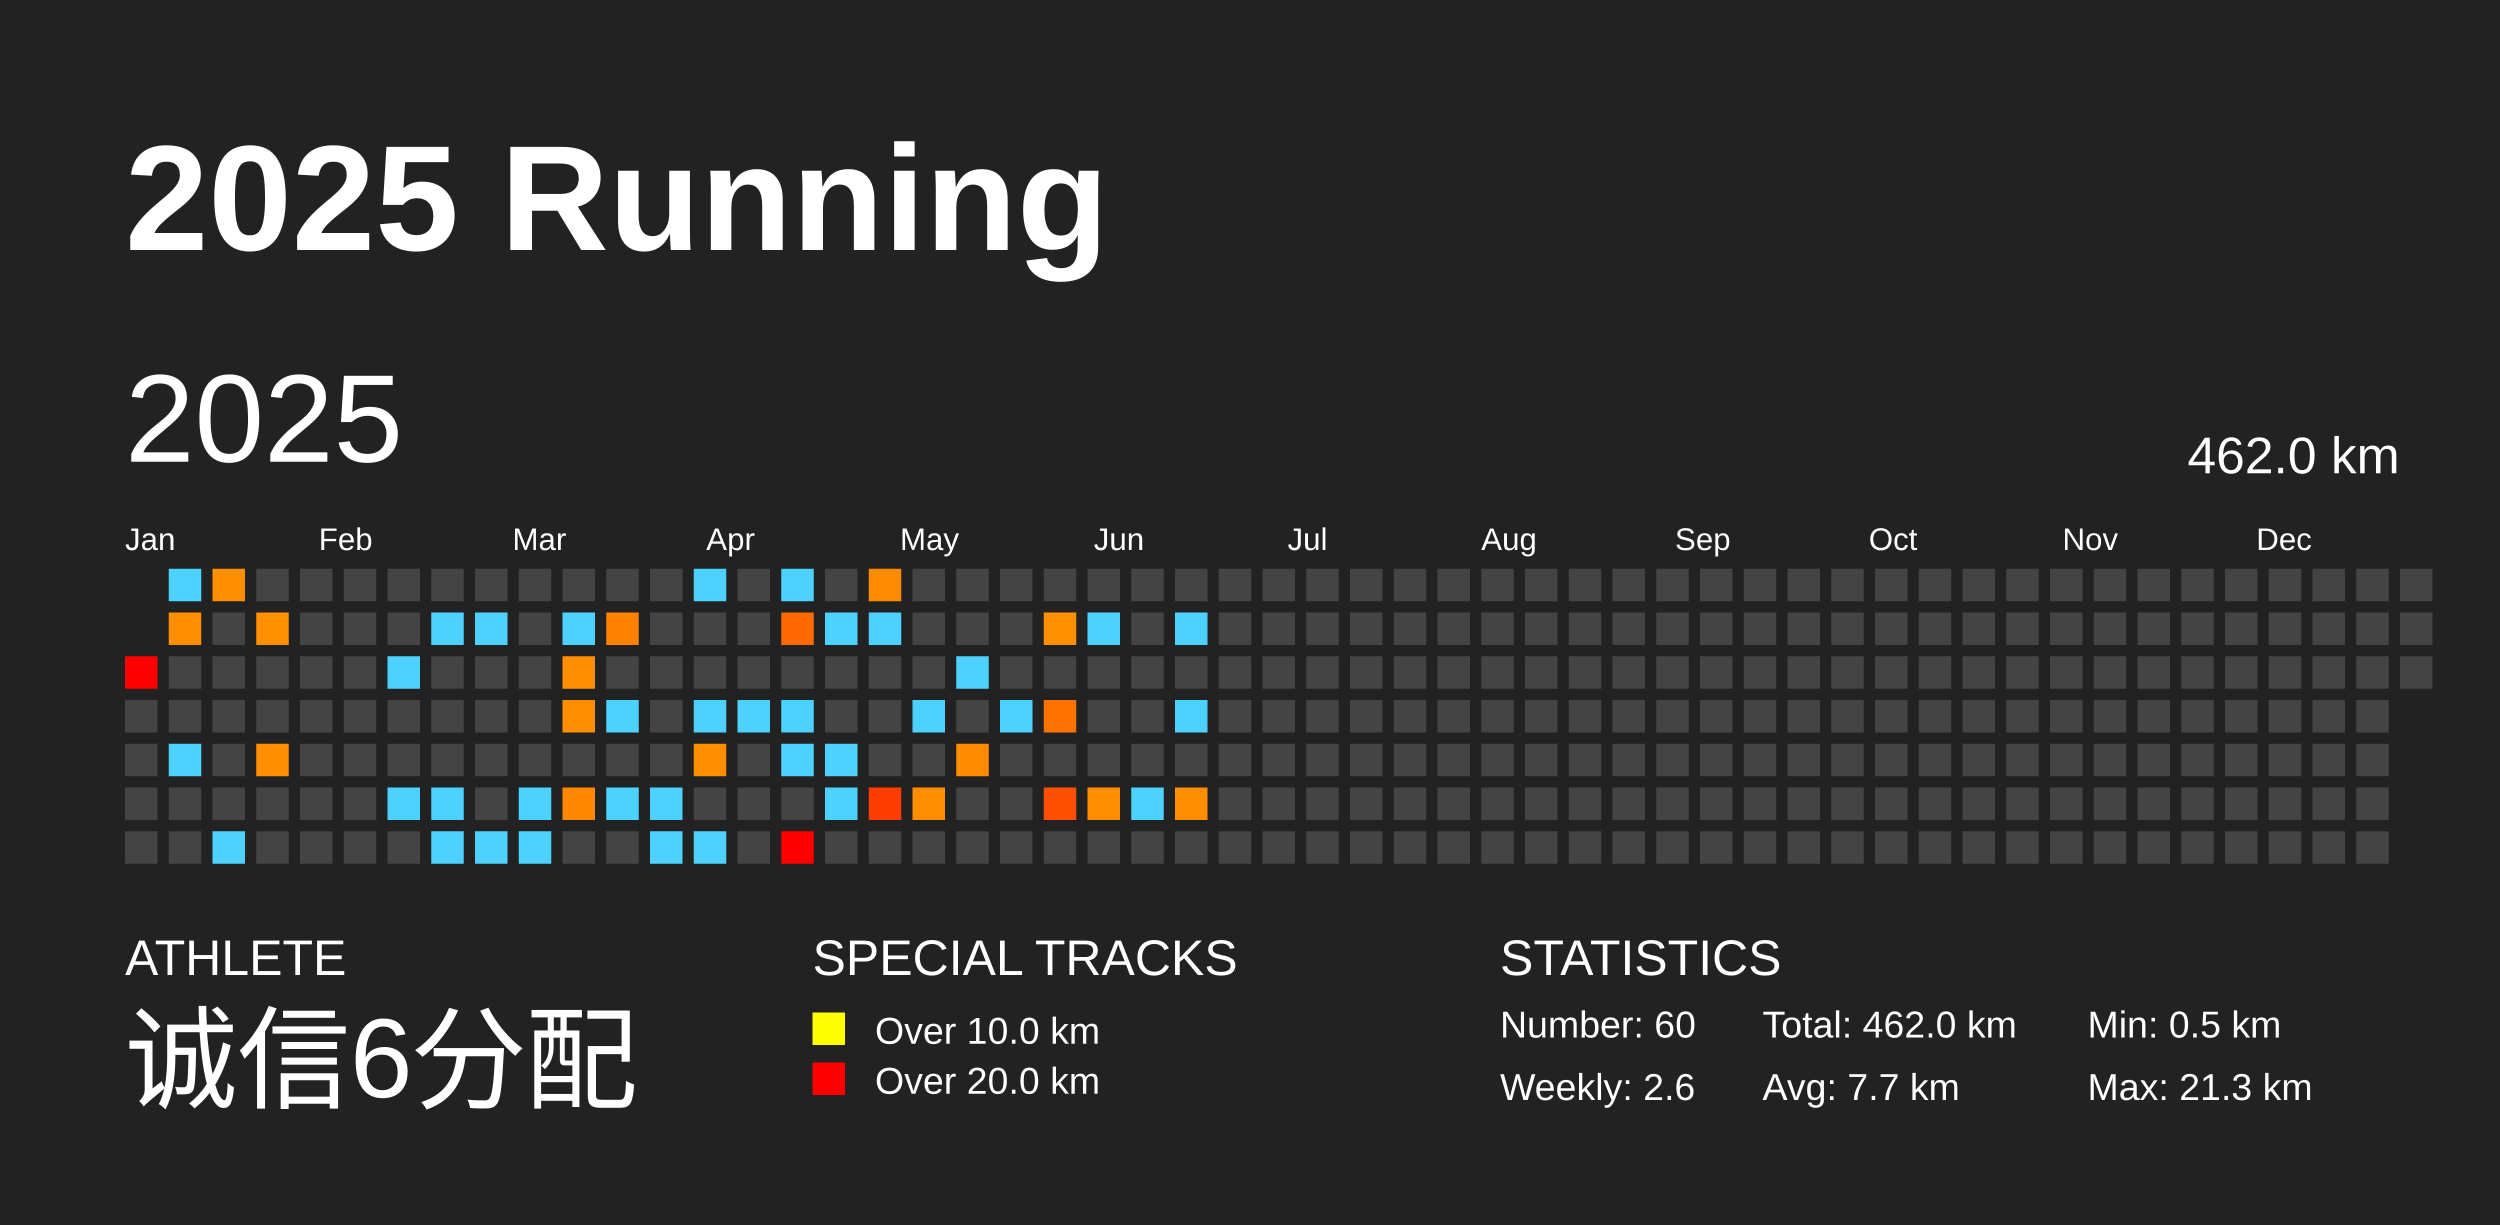
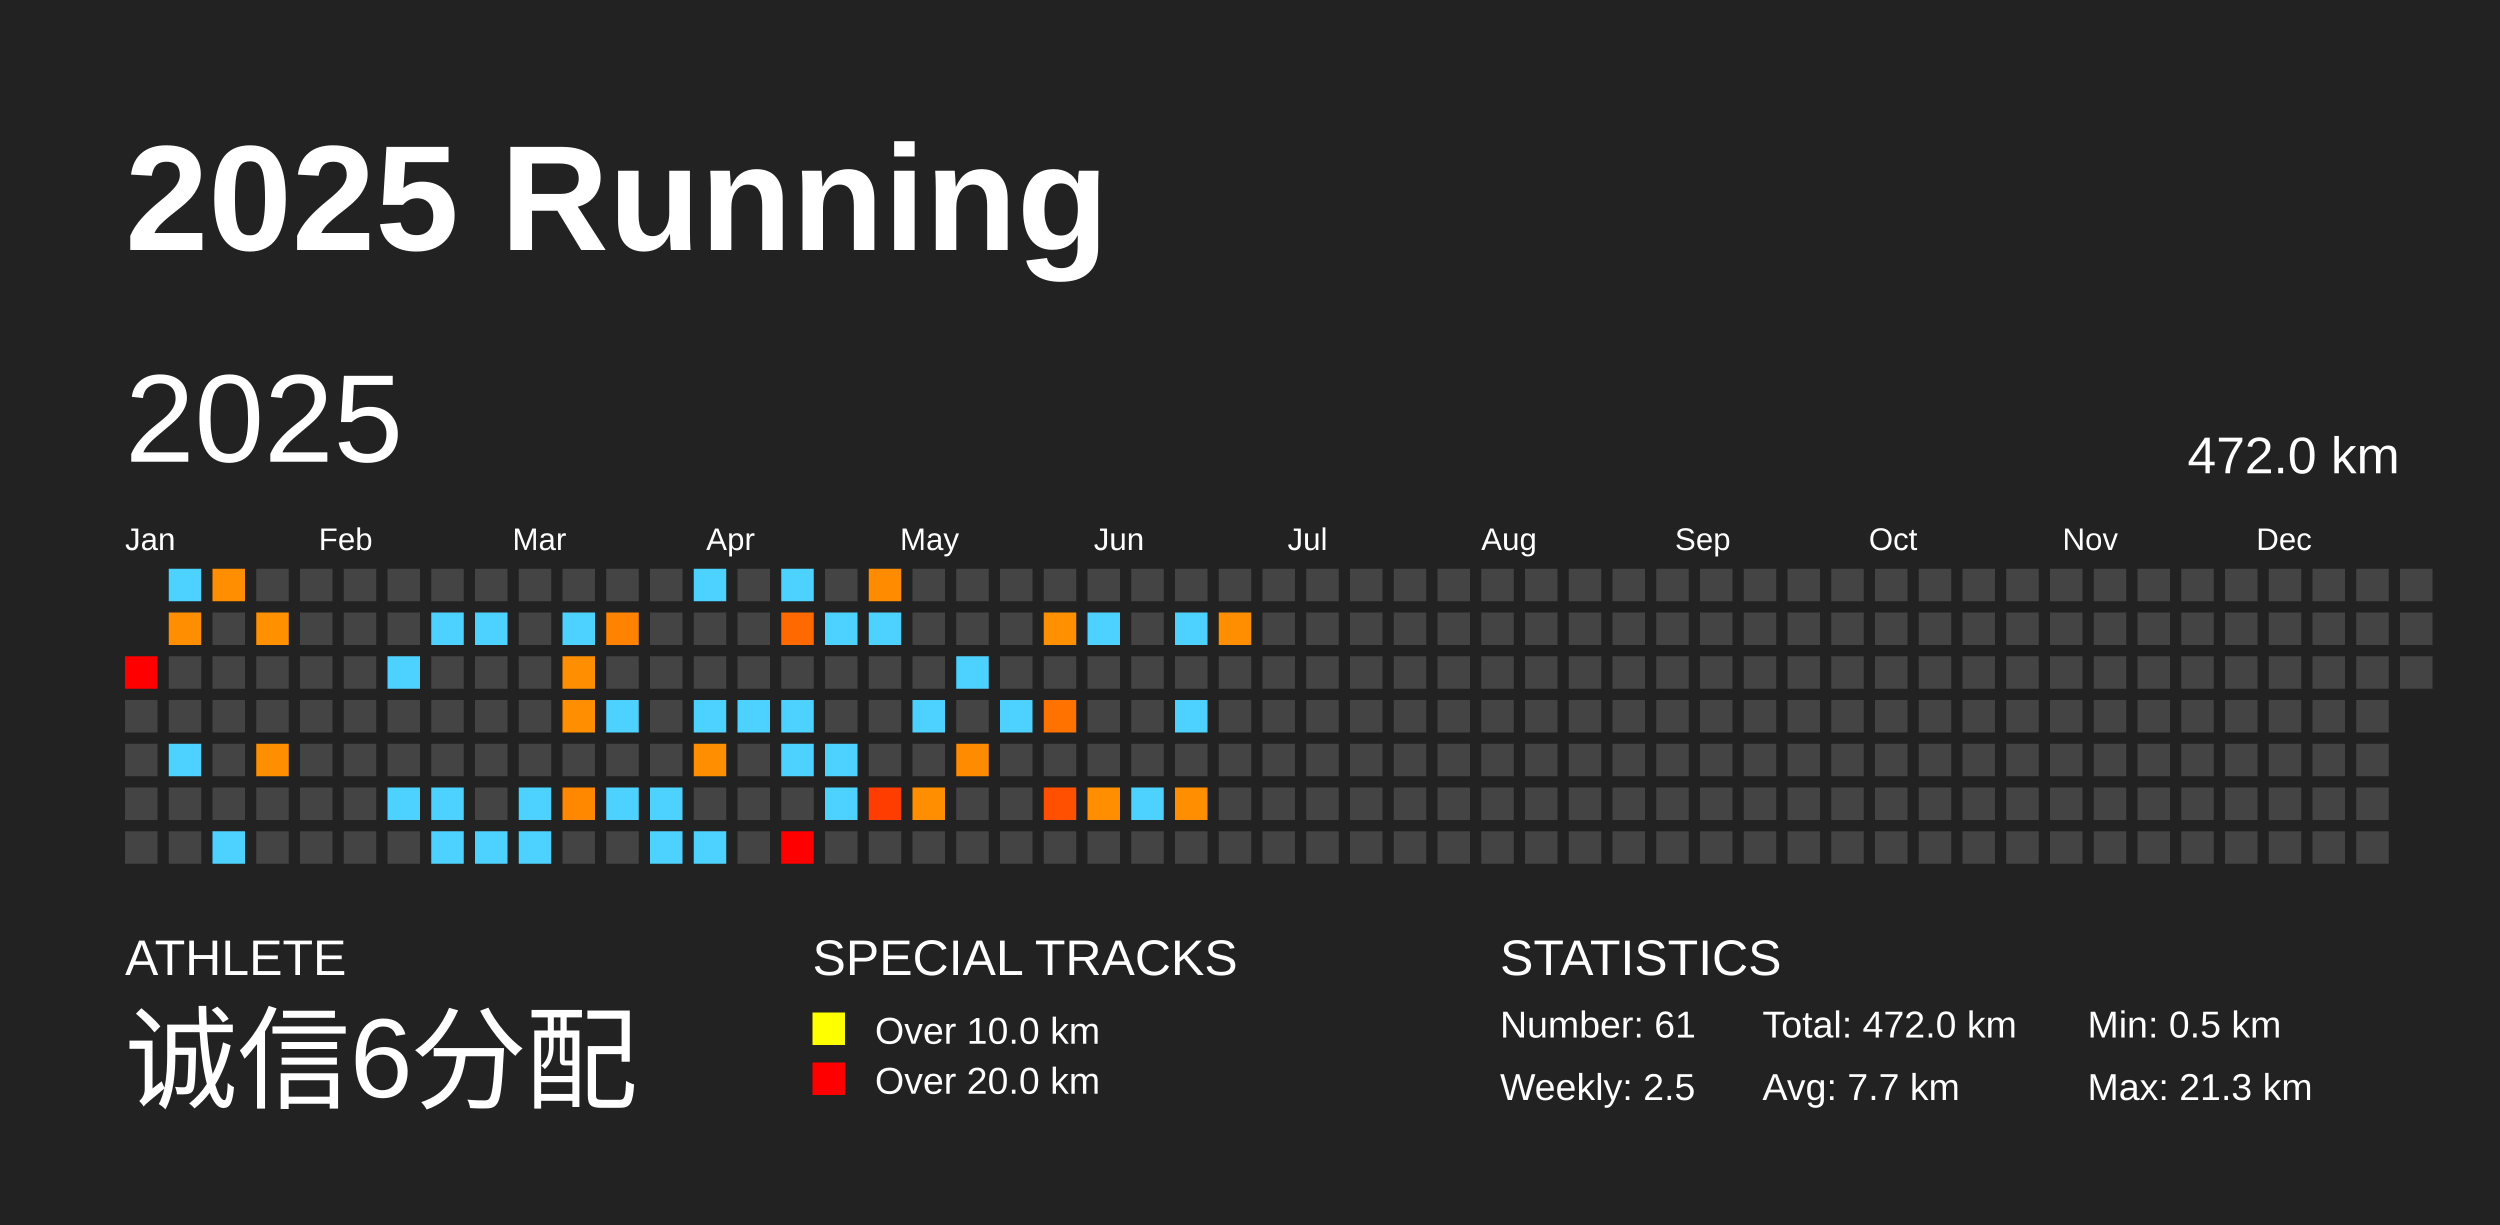
<svg xmlns="http://www.w3.org/2000/svg" baseProfile="full" height="98mm" version="1.1" viewBox="0,0,200,98" width="200mm">
  <defs />
  <rect fill="#222222" height="98" width="200" x="0" y="0" />
  <text fill="#FFFFFF" style="font-size:12px; font-family:Arial; font-weight:bold;" x="10" y="20">2025 Running</text>
  <text fill="#FFFFFF" style="font-size:4px; font-family:Arial" x="10" y="78">ATHLETE</text>
  <text fill="#FFFFFF" style="font-size:9px; font-family:Arial" x="10" y="88">诚信6分配</text>
  <text fill="#FFFFFF" style="font-size:4px; font-family:Arial" x="65" y="78">SPECIAL TRACKS</text>
  <rect fill="yellow" height="2.6" width="2.6" x="65" y="81" />
  <text fill="#FFFFFF" style="font-size:3px; font-family:Arial" x="70" y="83.5">Over 10.0 km</text>
  <rect fill="red" height="2.6" width="2.6" x="65" y="85" />
  <text fill="#FFFFFF" style="font-size:3px; font-family:Arial" x="70" y="87.5">Over 20.0 km</text>
  <text fill="#FFFFFF" style="font-size:4px; font-family:Arial" x="120" y="78">STATISTICS</text>
-   <text fill="#FFFFFF" style="font-size:3px; font-family:Arial" x="120" y="83">Number: 60</text>
-   <text fill="#FFFFFF" style="font-size:3px; font-family:Arial" x="120" y="88">Weekly: 2.6</text>
-   <text fill="#FFFFFF" style="font-size:3px; font-family:Arial" x="141" y="83">Total: 462.0 km</text>
+   <text fill="#FFFFFF" style="font-size:3px; font-family:Arial" x="120" y="83">Number: 61</text>
+   <text fill="#FFFFFF" style="font-size:3px; font-family:Arial" x="120" y="88">Weekly: 2.5</text>
+   <text fill="#FFFFFF" style="font-size:3px; font-family:Arial" x="141" y="83">Total: 472.0 km</text>
  <text fill="#FFFFFF" style="font-size:3px; font-family:Arial" x="141" y="88">Avg: 7.7 km</text>
  <text fill="#FFFFFF" style="font-size:3px; font-family:Arial" x="167" y="83">Min: 0.5 km</text>
  <text fill="#FFFFFF" style="font-size:3px; font-family:Arial" x="167" y="88">Max: 21.3 km</text>
  <text dominant-baseline="hanging" fill="#FFFFFF" style="font-size:10.0px; font-family:Arial;" x="10" y="30">2025</text>
-   <text dominant-baseline="hanging" fill="#FFFFFF" style="font-size:4.125px; font-family:Arial;" x="175" y="35">462.0 km</text>
+   <text dominant-baseline="hanging" fill="#FFFFFF" style="font-size:4.125px; font-family:Arial;" x="175" y="35">472.0 km</text>
  <text fill="#FFFFFF" style="font-size:2.5px; font-family:Arial" x="10.0" y="44">Jan</text>
  <text fill="#FFFFFF" style="font-size:2.5px; font-family:Arial" x="25.5" y="44">Feb</text>
  <text fill="#FFFFFF" style="font-size:2.5px; font-family:Arial" x="41.0" y="44">Mar</text>
  <text fill="#FFFFFF" style="font-size:2.5px; font-family:Arial" x="56.5" y="44">Apr</text>
  <text fill="#FFFFFF" style="font-size:2.5px; font-family:Arial" x="72.0" y="44">May</text>
  <text fill="#FFFFFF" style="font-size:2.5px; font-family:Arial" x="87.5" y="44">Jun</text>
  <text fill="#FFFFFF" style="font-size:2.5px; font-family:Arial" x="103.0" y="44">Jul</text>
  <text fill="#FFFFFF" style="font-size:2.5px; font-family:Arial" x="118.5" y="44">Aug</text>
  <text fill="#FFFFFF" style="font-size:2.5px; font-family:Arial" x="134.0" y="44">Sep</text>
  <text fill="#FFFFFF" style="font-size:2.5px; font-family:Arial" x="149.5" y="44">Oct</text>
  <text fill="#FFFFFF" style="font-size:2.5px; font-family:Arial" x="165.0" y="44">Nov</text>
  <text fill="#FFFFFF" style="font-size:2.5px; font-family:Arial" x="180.5" y="44">Dec</text>
  <rect fill="red" height="2.6" width="2.6" x="10.0" y="52.5" />
  <rect fill="#444444" height="2.6" width="2.6" x="10.0" y="56.0" />
  <rect fill="#444444" height="2.6" width="2.6" x="10.0" y="59.5" />
  <rect fill="#444444" height="2.6" width="2.6" x="10.0" y="63.0" />
  <rect fill="#444444" height="2.6" width="2.6" x="10.0" y="66.5" />
  <rect fill="#4dd2ff" height="2.6" width="2.6" x="13.5" y="45.5" />
  <rect fill="#ff8f00" height="2.6" width="2.6" x="13.5" y="49.0" />
  <rect fill="#444444" height="2.6" width="2.6" x="13.5" y="52.5" />
  <rect fill="#444444" height="2.6" width="2.6" x="13.5" y="56.0" />
  <rect fill="#4dd2ff" height="2.6" width="2.6" x="13.5" y="59.5" />
  <rect fill="#444444" height="2.6" width="2.6" x="13.5" y="63.0" />
  <rect fill="#444444" height="2.6" width="2.6" x="13.5" y="66.5" />
  <rect fill="#ff8f00" height="2.6" width="2.6" x="17.0" y="45.5" />
  <rect fill="#444444" height="2.6" width="2.6" x="17.0" y="49.0" />
  <rect fill="#444444" height="2.6" width="2.6" x="17.0" y="52.5" />
  <rect fill="#444444" height="2.6" width="2.6" x="17.0" y="56.0" />
  <rect fill="#444444" height="2.6" width="2.6" x="17.0" y="59.5" />
  <rect fill="#444444" height="2.6" width="2.6" x="17.0" y="63.0" />
  <rect fill="#4dd2ff" height="2.6" width="2.6" x="17.0" y="66.5" />
  <rect fill="#444444" height="2.6" width="2.6" x="20.5" y="45.5" />
  <rect fill="#ff9000" height="2.6" width="2.6" x="20.5" y="49.0" />
  <rect fill="#444444" height="2.6" width="2.6" x="20.5" y="52.5" />
  <rect fill="#444444" height="2.6" width="2.6" x="20.5" y="56.0" />
  <rect fill="#ff8f00" height="2.6" width="2.6" x="20.5" y="59.5" />
  <rect fill="#444444" height="2.6" width="2.6" x="20.5" y="63.0" />
  <rect fill="#444444" height="2.6" width="2.6" x="20.5" y="66.5" />
  <rect fill="#444444" height="2.6" width="2.6" x="24.0" y="45.5" />
  <rect fill="#444444" height="2.6" width="2.6" x="24.0" y="49.0" />
  <rect fill="#444444" height="2.6" width="2.6" x="24.0" y="52.5" />
  <rect fill="#444444" height="2.6" width="2.6" x="24.0" y="56.0" />
  <rect fill="#444444" height="2.6" width="2.6" x="24.0" y="59.5" />
  <rect fill="#444444" height="2.6" width="2.6" x="24.0" y="63.0" />
  <rect fill="#444444" height="2.6" width="2.6" x="24.0" y="66.5" />
  <rect fill="#444444" height="2.6" width="2.6" x="27.5" y="45.5" />
  <rect fill="#444444" height="2.6" width="2.6" x="27.5" y="49.0" />
  <rect fill="#444444" height="2.6" width="2.6" x="27.5" y="52.5" />
  <rect fill="#444444" height="2.6" width="2.6" x="27.5" y="56.0" />
  <rect fill="#444444" height="2.6" width="2.6" x="27.5" y="59.5" />
  <rect fill="#444444" height="2.6" width="2.6" x="27.5" y="63.0" />
  <rect fill="#444444" height="2.6" width="2.6" x="27.5" y="66.5" />
  <rect fill="#444444" height="2.6" width="2.6" x="31.0" y="45.5" />
  <rect fill="#444444" height="2.6" width="2.6" x="31.0" y="49.0" />
  <rect fill="#4dd2ff" height="2.6" width="2.6" x="31.0" y="52.5" />
  <rect fill="#444444" height="2.6" width="2.6" x="31.0" y="56.0" />
  <rect fill="#444444" height="2.6" width="2.6" x="31.0" y="59.5" />
  <rect fill="#4dd2ff" height="2.6" width="2.6" x="31.0" y="63.0" />
  <rect fill="#444444" height="2.6" width="2.6" x="31.0" y="66.5" />
  <rect fill="#444444" height="2.6" width="2.6" x="34.5" y="45.5" />
  <rect fill="#4dd2ff" height="2.6" width="2.6" x="34.5" y="49.0" />
  <rect fill="#444444" height="2.6" width="2.6" x="34.5" y="52.5" />
  <rect fill="#444444" height="2.6" width="2.6" x="34.5" y="56.0" />
  <rect fill="#444444" height="2.6" width="2.6" x="34.5" y="59.5" />
  <rect fill="#4dd2ff" height="2.6" width="2.6" x="34.5" y="63.0" />
  <rect fill="#4dd2ff" height="2.6" width="2.6" x="34.5" y="66.5" />
  <rect fill="#444444" height="2.6" width="2.6" x="38.0" y="45.5" />
  <rect fill="#4dd2ff" height="2.6" width="2.6" x="38.0" y="49.0" />
  <rect fill="#444444" height="2.6" width="2.6" x="38.0" y="52.5" />
  <rect fill="#444444" height="2.6" width="2.6" x="38.0" y="56.0" />
  <rect fill="#444444" height="2.6" width="2.6" x="38.0" y="59.5" />
  <rect fill="#444444" height="2.6" width="2.6" x="38.0" y="63.0" />
  <rect fill="#4dd2ff" height="2.6" width="2.6" x="38.0" y="66.5" />
  <rect fill="#444444" height="2.6" width="2.6" x="41.5" y="45.5" />
  <rect fill="#444444" height="2.6" width="2.6" x="41.5" y="49.0" />
  <rect fill="#444444" height="2.6" width="2.6" x="41.5" y="52.5" />
  <rect fill="#444444" height="2.6" width="2.6" x="41.5" y="56.0" />
  <rect fill="#444444" height="2.6" width="2.6" x="41.5" y="59.5" />
  <rect fill="#4dd2ff" height="2.6" width="2.6" x="41.5" y="63.0" />
  <rect fill="#4dd2ff" height="2.6" width="2.6" x="41.5" y="66.5" />
  <rect fill="#444444" height="2.6" width="2.6" x="45.0" y="45.5" />
  <rect fill="#4dd2ff" height="2.6" width="2.6" x="45.0" y="49.0" />
  <rect fill="#ff8f00" height="2.6" width="2.6" x="45.0" y="52.5" />
  <rect fill="#ff8e00" height="2.6" width="2.6" x="45.0" y="56.0" />
  <rect fill="#444444" height="2.6" width="2.6" x="45.0" y="59.5" />
  <rect fill="#ff8800" height="2.6" width="2.6" x="45.0" y="63.0" />
  <rect fill="#444444" height="2.6" width="2.6" x="45.0" y="66.5" />
  <rect fill="#444444" height="2.6" width="2.6" x="48.5" y="45.5" />
  <rect fill="#ff8300" height="2.6" width="2.6" x="48.5" y="49.0" />
  <rect fill="#444444" height="2.6" width="2.6" x="48.5" y="52.5" />
  <rect fill="#4dd2ff" height="2.6" width="2.6" x="48.5" y="56.0" />
  <rect fill="#444444" height="2.6" width="2.6" x="48.5" y="59.5" />
  <rect fill="#4dd2ff" height="2.6" width="2.6" x="48.5" y="63.0" />
  <rect fill="#444444" height="2.6" width="2.6" x="48.5" y="66.5" />
  <rect fill="#444444" height="2.6" width="2.6" x="52.0" y="45.5" />
  <rect fill="#444444" height="2.6" width="2.6" x="52.0" y="49.0" />
  <rect fill="#444444" height="2.6" width="2.6" x="52.0" y="52.5" />
  <rect fill="#444444" height="2.6" width="2.6" x="52.0" y="56.0" />
  <rect fill="#444444" height="2.6" width="2.6" x="52.0" y="59.5" />
  <rect fill="#4dd2ff" height="2.6" width="2.6" x="52.0" y="63.0" />
  <rect fill="#4dd2ff" height="2.6" width="2.6" x="52.0" y="66.5" />
  <rect fill="#4dd2ff" height="2.6" width="2.6" x="55.5" y="45.5" />
  <rect fill="#444444" height="2.6" width="2.6" x="55.5" y="49.0" />
  <rect fill="#444444" height="2.6" width="2.6" x="55.5" y="52.5" />
  <rect fill="#4dd2ff" height="2.6" width="2.6" x="55.5" y="56.0" />
  <rect fill="#ff8f00" height="2.6" width="2.6" x="55.5" y="59.5" />
  <rect fill="#444444" height="2.6" width="2.6" x="55.5" y="63.0" />
  <rect fill="#4dd2ff" height="2.6" width="2.6" x="55.5" y="66.5" />
  <rect fill="#444444" height="2.6" width="2.6" x="59.0" y="45.5" />
  <rect fill="#444444" height="2.6" width="2.6" x="59.0" y="49.0" />
  <rect fill="#444444" height="2.6" width="2.6" x="59.0" y="52.5" />
  <rect fill="#4dd2ff" height="2.6" width="2.6" x="59.0" y="56.0" />
  <rect fill="#444444" height="2.6" width="2.6" x="59.0" y="59.5" />
  <rect fill="#444444" height="2.6" width="2.6" x="59.0" y="63.0" />
  <rect fill="#444444" height="2.6" width="2.6" x="59.0" y="66.5" />
  <rect fill="#4dd2ff" height="2.6" width="2.6" x="62.5" y="45.5" />
  <rect fill="#ff6900" height="2.6" width="2.6" x="62.5" y="49.0" />
  <rect fill="#444444" height="2.6" width="2.6" x="62.5" y="52.5" />
  <rect fill="#4dd2ff" height="2.6" width="2.6" x="62.5" y="56.0" />
  <rect fill="#4dd2ff" height="2.6" width="2.6" x="62.5" y="59.5" />
  <rect fill="#444444" height="2.6" width="2.6" x="62.5" y="63.0" />
  <rect fill="red" height="2.6" width="2.6" x="62.5" y="66.5" />
  <rect fill="#444444" height="2.6" width="2.6" x="66.0" y="45.5" />
  <rect fill="#4dd2ff" height="2.6" width="2.6" x="66.0" y="49.0" />
  <rect fill="#444444" height="2.6" width="2.6" x="66.0" y="52.5" />
  <rect fill="#444444" height="2.6" width="2.6" x="66.0" y="56.0" />
  <rect fill="#4dd2ff" height="2.6" width="2.6" x="66.0" y="59.5" />
  <rect fill="#4dd2ff" height="2.6" width="2.6" x="66.0" y="63.0" />
  <rect fill="#444444" height="2.6" width="2.6" x="66.0" y="66.5" />
  <rect fill="#ff8c00" height="2.6" width="2.6" x="69.5" y="45.5" />
  <rect fill="#4dd2ff" height="2.6" width="2.6" x="69.5" y="49.0" />
  <rect fill="#444444" height="2.6" width="2.6" x="69.5" y="52.5" />
  <rect fill="#444444" height="2.6" width="2.6" x="69.5" y="56.0" />
  <rect fill="#444444" height="2.6" width="2.6" x="69.5" y="59.5" />
  <rect fill="#ff3d00" height="2.6" width="2.6" x="69.5" y="63.0" />
  <rect fill="#444444" height="2.6" width="2.6" x="69.5" y="66.5" />
  <rect fill="#444444" height="2.6" width="2.6" x="73.0" y="45.5" />
  <rect fill="#444444" height="2.6" width="2.6" x="73.0" y="49.0" />
  <rect fill="#444444" height="2.6" width="2.6" x="73.0" y="52.5" />
  <rect fill="#4dd2ff" height="2.6" width="2.6" x="73.0" y="56.0" />
  <rect fill="#444444" height="2.6" width="2.6" x="73.0" y="59.5" />
  <rect fill="#ff8f00" height="2.6" width="2.6" x="73.0" y="63.0" />
  <rect fill="#444444" height="2.6" width="2.6" x="73.0" y="66.5" />
  <rect fill="#444444" height="2.6" width="2.6" x="76.5" y="45.5" />
  <rect fill="#444444" height="2.6" width="2.6" x="76.5" y="49.0" />
  <rect fill="#4dd2ff" height="2.6" width="2.6" x="76.5" y="52.5" />
  <rect fill="#444444" height="2.6" width="2.6" x="76.5" y="56.0" />
  <rect fill="#ff8c00" height="2.6" width="2.6" x="76.5" y="59.5" />
  <rect fill="#444444" height="2.6" width="2.6" x="76.5" y="63.0" />
  <rect fill="#444444" height="2.6" width="2.6" x="76.5" y="66.5" />
  <rect fill="#444444" height="2.6" width="2.6" x="80.0" y="45.5" />
  <rect fill="#444444" height="2.6" width="2.6" x="80.0" y="49.0" />
  <rect fill="#444444" height="2.6" width="2.6" x="80.0" y="52.5" />
  <rect fill="#4dd2ff" height="2.6" width="2.6" x="80.0" y="56.0" />
  <rect fill="#444444" height="2.6" width="2.6" x="80.0" y="59.5" />
  <rect fill="#444444" height="2.6" width="2.6" x="80.0" y="63.0" />
  <rect fill="#444444" height="2.6" width="2.6" x="80.0" y="66.5" />
  <rect fill="#444444" height="2.6" width="2.6" x="83.5" y="45.5" />
  <rect fill="#ff9000" height="2.6" width="2.6" x="83.5" y="49.0" />
  <rect fill="#444444" height="2.6" width="2.6" x="83.5" y="52.5" />
  <rect fill="#ff7200" height="2.6" width="2.6" x="83.5" y="56.0" />
  <rect fill="#444444" height="2.6" width="2.6" x="83.5" y="59.5" />
  <rect fill="#ff4f00" height="2.6" width="2.6" x="83.5" y="63.0" />
  <rect fill="#444444" height="2.6" width="2.6" x="83.5" y="66.5" />
  <rect fill="#444444" height="2.6" width="2.6" x="87.0" y="45.5" />
  <rect fill="#4dd2ff" height="2.6" width="2.6" x="87.0" y="49.0" />
  <rect fill="#444444" height="2.6" width="2.6" x="87.0" y="52.5" />
  <rect fill="#444444" height="2.6" width="2.6" x="87.0" y="56.0" />
  <rect fill="#444444" height="2.6" width="2.6" x="87.0" y="59.5" />
  <rect fill="#ff8f00" height="2.6" width="2.6" x="87.0" y="63.0" />
  <rect fill="#444444" height="2.6" width="2.6" x="87.0" y="66.5" />
  <rect fill="#444444" height="2.6" width="2.6" x="90.5" y="45.5" />
  <rect fill="#444444" height="2.6" width="2.6" x="90.5" y="49.0" />
  <rect fill="#444444" height="2.6" width="2.6" x="90.5" y="52.5" />
  <rect fill="#444444" height="2.6" width="2.6" x="90.5" y="56.0" />
  <rect fill="#444444" height="2.6" width="2.6" x="90.5" y="59.5" />
  <rect fill="#4dd2ff" height="2.6" width="2.6" x="90.5" y="63.0" />
  <rect fill="#444444" height="2.6" width="2.6" x="90.5" y="66.5" />
  <rect fill="#444444" height="2.6" width="2.6" x="94.0" y="45.5" />
  <rect fill="#4dd2ff" height="2.6" width="2.6" x="94.0" y="49.0" />
  <rect fill="#444444" height="2.6" width="2.6" x="94.0" y="52.5" />
  <rect fill="#4dd2ff" height="2.6" width="2.6" x="94.0" y="56.0" />
  <rect fill="#444444" height="2.6" width="2.6" x="94.0" y="59.5" />
  <rect fill="#ff8e00" height="2.6" width="2.6" x="94.0" y="63.0" />
  <rect fill="#444444" height="2.6" width="2.6" x="94.0" y="66.5" />
  <rect fill="#444444" height="2.6" width="2.6" x="97.5" y="45.5" />
-   <rect fill="#444444" height="2.6" width="2.6" x="97.5" y="49.0" />
+   <rect fill="#ff8f00" height="2.6" width="2.6" x="97.5" y="49.0" />
  <rect fill="#444444" height="2.6" width="2.6" x="97.5" y="52.5" />
  <rect fill="#444444" height="2.6" width="2.6" x="97.5" y="56.0" />
  <rect fill="#444444" height="2.6" width="2.6" x="97.5" y="59.5" />
  <rect fill="#444444" height="2.6" width="2.6" x="97.5" y="63.0" />
  <rect fill="#444444" height="2.6" width="2.6" x="97.5" y="66.5" />
  <rect fill="#444444" height="2.6" width="2.6" x="101.0" y="45.5" />
  <rect fill="#444444" height="2.6" width="2.6" x="101.0" y="49.0" />
  <rect fill="#444444" height="2.6" width="2.6" x="101.0" y="52.5" />
  <rect fill="#444444" height="2.6" width="2.6" x="101.0" y="56.0" />
  <rect fill="#444444" height="2.6" width="2.6" x="101.0" y="59.5" />
  <rect fill="#444444" height="2.6" width="2.6" x="101.0" y="63.0" />
  <rect fill="#444444" height="2.6" width="2.6" x="101.0" y="66.5" />
  <rect fill="#444444" height="2.6" width="2.6" x="104.5" y="45.5" />
  <rect fill="#444444" height="2.6" width="2.6" x="104.5" y="49.0" />
  <rect fill="#444444" height="2.6" width="2.6" x="104.5" y="52.5" />
  <rect fill="#444444" height="2.6" width="2.6" x="104.5" y="56.0" />
  <rect fill="#444444" height="2.6" width="2.6" x="104.5" y="59.5" />
  <rect fill="#444444" height="2.6" width="2.6" x="104.5" y="63.0" />
  <rect fill="#444444" height="2.6" width="2.6" x="104.5" y="66.5" />
  <rect fill="#444444" height="2.6" width="2.6" x="108.0" y="45.5" />
  <rect fill="#444444" height="2.6" width="2.6" x="108.0" y="49.0" />
  <rect fill="#444444" height="2.6" width="2.6" x="108.0" y="52.5" />
  <rect fill="#444444" height="2.6" width="2.6" x="108.0" y="56.0" />
  <rect fill="#444444" height="2.6" width="2.6" x="108.0" y="59.5" />
  <rect fill="#444444" height="2.6" width="2.6" x="108.0" y="63.0" />
  <rect fill="#444444" height="2.6" width="2.6" x="108.0" y="66.5" />
  <rect fill="#444444" height="2.6" width="2.6" x="111.5" y="45.5" />
  <rect fill="#444444" height="2.6" width="2.6" x="111.5" y="49.0" />
  <rect fill="#444444" height="2.6" width="2.6" x="111.5" y="52.5" />
  <rect fill="#444444" height="2.6" width="2.6" x="111.5" y="56.0" />
  <rect fill="#444444" height="2.6" width="2.6" x="111.5" y="59.5" />
  <rect fill="#444444" height="2.6" width="2.6" x="111.5" y="63.0" />
  <rect fill="#444444" height="2.6" width="2.6" x="111.5" y="66.5" />
  <rect fill="#444444" height="2.6" width="2.6" x="115.0" y="45.5" />
  <rect fill="#444444" height="2.6" width="2.6" x="115.0" y="49.0" />
  <rect fill="#444444" height="2.6" width="2.6" x="115.0" y="52.5" />
  <rect fill="#444444" height="2.6" width="2.6" x="115.0" y="56.0" />
  <rect fill="#444444" height="2.6" width="2.6" x="115.0" y="59.5" />
  <rect fill="#444444" height="2.6" width="2.6" x="115.0" y="63.0" />
  <rect fill="#444444" height="2.6" width="2.6" x="115.0" y="66.5" />
  <rect fill="#444444" height="2.6" width="2.6" x="118.5" y="45.5" />
  <rect fill="#444444" height="2.6" width="2.6" x="118.5" y="49.0" />
  <rect fill="#444444" height="2.6" width="2.6" x="118.5" y="52.5" />
  <rect fill="#444444" height="2.6" width="2.6" x="118.5" y="56.0" />
  <rect fill="#444444" height="2.6" width="2.6" x="118.5" y="59.5" />
  <rect fill="#444444" height="2.6" width="2.6" x="118.5" y="63.0" />
  <rect fill="#444444" height="2.6" width="2.6" x="118.5" y="66.5" />
  <rect fill="#444444" height="2.6" width="2.6" x="122.0" y="45.5" />
  <rect fill="#444444" height="2.6" width="2.6" x="122.0" y="49.0" />
  <rect fill="#444444" height="2.6" width="2.6" x="122.0" y="52.5" />
  <rect fill="#444444" height="2.6" width="2.6" x="122.0" y="56.0" />
  <rect fill="#444444" height="2.6" width="2.6" x="122.0" y="59.5" />
  <rect fill="#444444" height="2.6" width="2.6" x="122.0" y="63.0" />
  <rect fill="#444444" height="2.6" width="2.6" x="122.0" y="66.5" />
  <rect fill="#444444" height="2.6" width="2.6" x="125.5" y="45.5" />
  <rect fill="#444444" height="2.6" width="2.6" x="125.5" y="49.0" />
  <rect fill="#444444" height="2.6" width="2.6" x="125.5" y="52.5" />
  <rect fill="#444444" height="2.6" width="2.6" x="125.5" y="56.0" />
  <rect fill="#444444" height="2.6" width="2.6" x="125.5" y="59.5" />
  <rect fill="#444444" height="2.6" width="2.6" x="125.5" y="63.0" />
  <rect fill="#444444" height="2.6" width="2.6" x="125.5" y="66.5" />
  <rect fill="#444444" height="2.6" width="2.6" x="129.0" y="45.5" />
  <rect fill="#444444" height="2.6" width="2.6" x="129.0" y="49.0" />
  <rect fill="#444444" height="2.6" width="2.6" x="129.0" y="52.5" />
  <rect fill="#444444" height="2.6" width="2.6" x="129.0" y="56.0" />
  <rect fill="#444444" height="2.6" width="2.6" x="129.0" y="59.5" />
  <rect fill="#444444" height="2.6" width="2.6" x="129.0" y="63.0" />
  <rect fill="#444444" height="2.6" width="2.6" x="129.0" y="66.5" />
  <rect fill="#444444" height="2.6" width="2.6" x="132.5" y="45.5" />
  <rect fill="#444444" height="2.6" width="2.6" x="132.5" y="49.0" />
  <rect fill="#444444" height="2.6" width="2.6" x="132.5" y="52.5" />
  <rect fill="#444444" height="2.6" width="2.6" x="132.5" y="56.0" />
  <rect fill="#444444" height="2.6" width="2.6" x="132.5" y="59.5" />
  <rect fill="#444444" height="2.6" width="2.6" x="132.5" y="63.0" />
  <rect fill="#444444" height="2.6" width="2.6" x="132.5" y="66.5" />
  <rect fill="#444444" height="2.6" width="2.6" x="136.0" y="45.5" />
  <rect fill="#444444" height="2.6" width="2.6" x="136.0" y="49.0" />
  <rect fill="#444444" height="2.6" width="2.6" x="136.0" y="52.5" />
  <rect fill="#444444" height="2.6" width="2.6" x="136.0" y="56.0" />
  <rect fill="#444444" height="2.6" width="2.6" x="136.0" y="59.5" />
  <rect fill="#444444" height="2.6" width="2.6" x="136.0" y="63.0" />
  <rect fill="#444444" height="2.6" width="2.6" x="136.0" y="66.5" />
  <rect fill="#444444" height="2.6" width="2.6" x="139.5" y="45.5" />
  <rect fill="#444444" height="2.6" width="2.6" x="139.5" y="49.0" />
  <rect fill="#444444" height="2.6" width="2.6" x="139.5" y="52.5" />
  <rect fill="#444444" height="2.6" width="2.6" x="139.5" y="56.0" />
  <rect fill="#444444" height="2.6" width="2.6" x="139.5" y="59.5" />
  <rect fill="#444444" height="2.6" width="2.6" x="139.5" y="63.0" />
  <rect fill="#444444" height="2.6" width="2.6" x="139.5" y="66.5" />
  <rect fill="#444444" height="2.6" width="2.6" x="143.0" y="45.5" />
  <rect fill="#444444" height="2.6" width="2.6" x="143.0" y="49.0" />
  <rect fill="#444444" height="2.6" width="2.6" x="143.0" y="52.5" />
  <rect fill="#444444" height="2.6" width="2.6" x="143.0" y="56.0" />
  <rect fill="#444444" height="2.6" width="2.6" x="143.0" y="59.5" />
  <rect fill="#444444" height="2.6" width="2.6" x="143.0" y="63.0" />
  <rect fill="#444444" height="2.6" width="2.6" x="143.0" y="66.5" />
  <rect fill="#444444" height="2.6" width="2.6" x="146.5" y="45.5" />
  <rect fill="#444444" height="2.6" width="2.6" x="146.5" y="49.0" />
  <rect fill="#444444" height="2.6" width="2.6" x="146.5" y="52.5" />
  <rect fill="#444444" height="2.6" width="2.6" x="146.5" y="56.0" />
  <rect fill="#444444" height="2.6" width="2.6" x="146.5" y="59.5" />
  <rect fill="#444444" height="2.6" width="2.6" x="146.5" y="63.0" />
  <rect fill="#444444" height="2.6" width="2.6" x="146.5" y="66.5" />
  <rect fill="#444444" height="2.6" width="2.6" x="150.0" y="45.5" />
  <rect fill="#444444" height="2.6" width="2.6" x="150.0" y="49.0" />
  <rect fill="#444444" height="2.6" width="2.6" x="150.0" y="52.5" />
  <rect fill="#444444" height="2.6" width="2.6" x="150.0" y="56.0" />
  <rect fill="#444444" height="2.6" width="2.6" x="150.0" y="59.5" />
  <rect fill="#444444" height="2.6" width="2.6" x="150.0" y="63.0" />
  <rect fill="#444444" height="2.6" width="2.6" x="150.0" y="66.5" />
  <rect fill="#444444" height="2.6" width="2.6" x="153.5" y="45.5" />
  <rect fill="#444444" height="2.6" width="2.6" x="153.5" y="49.0" />
  <rect fill="#444444" height="2.6" width="2.6" x="153.5" y="52.5" />
  <rect fill="#444444" height="2.6" width="2.6" x="153.5" y="56.0" />
  <rect fill="#444444" height="2.6" width="2.6" x="153.5" y="59.5" />
  <rect fill="#444444" height="2.6" width="2.6" x="153.5" y="63.0" />
  <rect fill="#444444" height="2.6" width="2.6" x="153.5" y="66.5" />
  <rect fill="#444444" height="2.6" width="2.6" x="157.0" y="45.5" />
  <rect fill="#444444" height="2.6" width="2.6" x="157.0" y="49.0" />
  <rect fill="#444444" height="2.6" width="2.6" x="157.0" y="52.5" />
  <rect fill="#444444" height="2.6" width="2.6" x="157.0" y="56.0" />
  <rect fill="#444444" height="2.6" width="2.6" x="157.0" y="59.5" />
  <rect fill="#444444" height="2.6" width="2.6" x="157.0" y="63.0" />
  <rect fill="#444444" height="2.6" width="2.6" x="157.0" y="66.5" />
  <rect fill="#444444" height="2.6" width="2.6" x="160.5" y="45.5" />
  <rect fill="#444444" height="2.6" width="2.6" x="160.5" y="49.0" />
  <rect fill="#444444" height="2.6" width="2.6" x="160.5" y="52.5" />
  <rect fill="#444444" height="2.6" width="2.6" x="160.5" y="56.0" />
  <rect fill="#444444" height="2.6" width="2.6" x="160.5" y="59.5" />
  <rect fill="#444444" height="2.6" width="2.6" x="160.5" y="63.0" />
  <rect fill="#444444" height="2.6" width="2.6" x="160.5" y="66.5" />
  <rect fill="#444444" height="2.6" width="2.6" x="164.0" y="45.5" />
  <rect fill="#444444" height="2.6" width="2.6" x="164.0" y="49.0" />
  <rect fill="#444444" height="2.6" width="2.6" x="164.0" y="52.5" />
  <rect fill="#444444" height="2.6" width="2.6" x="164.0" y="56.0" />
  <rect fill="#444444" height="2.6" width="2.6" x="164.0" y="59.5" />
  <rect fill="#444444" height="2.6" width="2.6" x="164.0" y="63.0" />
  <rect fill="#444444" height="2.6" width="2.6" x="164.0" y="66.5" />
  <rect fill="#444444" height="2.6" width="2.6" x="167.5" y="45.5" />
  <rect fill="#444444" height="2.6" width="2.6" x="167.5" y="49.0" />
  <rect fill="#444444" height="2.6" width="2.6" x="167.5" y="52.5" />
  <rect fill="#444444" height="2.6" width="2.6" x="167.5" y="56.0" />
  <rect fill="#444444" height="2.6" width="2.6" x="167.5" y="59.5" />
  <rect fill="#444444" height="2.6" width="2.6" x="167.5" y="63.0" />
  <rect fill="#444444" height="2.6" width="2.6" x="167.5" y="66.5" />
  <rect fill="#444444" height="2.6" width="2.6" x="171.0" y="45.5" />
  <rect fill="#444444" height="2.6" width="2.6" x="171.0" y="49.0" />
  <rect fill="#444444" height="2.6" width="2.6" x="171.0" y="52.5" />
  <rect fill="#444444" height="2.6" width="2.6" x="171.0" y="56.0" />
  <rect fill="#444444" height="2.6" width="2.6" x="171.0" y="59.5" />
  <rect fill="#444444" height="2.6" width="2.6" x="171.0" y="63.0" />
  <rect fill="#444444" height="2.6" width="2.6" x="171.0" y="66.5" />
  <rect fill="#444444" height="2.6" width="2.6" x="174.5" y="45.5" />
  <rect fill="#444444" height="2.6" width="2.6" x="174.5" y="49.0" />
  <rect fill="#444444" height="2.6" width="2.6" x="174.5" y="52.5" />
  <rect fill="#444444" height="2.6" width="2.6" x="174.5" y="56.0" />
  <rect fill="#444444" height="2.6" width="2.6" x="174.5" y="59.5" />
  <rect fill="#444444" height="2.6" width="2.6" x="174.5" y="63.0" />
  <rect fill="#444444" height="2.6" width="2.6" x="174.5" y="66.5" />
  <rect fill="#444444" height="2.6" width="2.6" x="178.0" y="45.5" />
  <rect fill="#444444" height="2.6" width="2.6" x="178.0" y="49.0" />
  <rect fill="#444444" height="2.6" width="2.6" x="178.0" y="52.5" />
  <rect fill="#444444" height="2.6" width="2.6" x="178.0" y="56.0" />
  <rect fill="#444444" height="2.6" width="2.6" x="178.0" y="59.5" />
  <rect fill="#444444" height="2.6" width="2.6" x="178.0" y="63.0" />
  <rect fill="#444444" height="2.6" width="2.6" x="178.0" y="66.5" />
  <rect fill="#444444" height="2.6" width="2.6" x="181.5" y="45.5" />
  <rect fill="#444444" height="2.6" width="2.6" x="181.5" y="49.0" />
  <rect fill="#444444" height="2.6" width="2.6" x="181.5" y="52.5" />
  <rect fill="#444444" height="2.6" width="2.6" x="181.5" y="56.0" />
  <rect fill="#444444" height="2.6" width="2.6" x="181.5" y="59.5" />
  <rect fill="#444444" height="2.6" width="2.6" x="181.5" y="63.0" />
  <rect fill="#444444" height="2.6" width="2.6" x="181.5" y="66.5" />
  <rect fill="#444444" height="2.6" width="2.6" x="185.0" y="45.5" />
  <rect fill="#444444" height="2.6" width="2.6" x="185.0" y="49.0" />
  <rect fill="#444444" height="2.6" width="2.6" x="185.0" y="52.5" />
  <rect fill="#444444" height="2.6" width="2.6" x="185.0" y="56.0" />
  <rect fill="#444444" height="2.6" width="2.6" x="185.0" y="59.5" />
  <rect fill="#444444" height="2.6" width="2.6" x="185.0" y="63.0" />
  <rect fill="#444444" height="2.6" width="2.6" x="185.0" y="66.5" />
  <rect fill="#444444" height="2.6" width="2.6" x="188.5" y="45.5" />
  <rect fill="#444444" height="2.6" width="2.6" x="188.5" y="49.0" />
  <rect fill="#444444" height="2.6" width="2.6" x="188.5" y="52.5" />
  <rect fill="#444444" height="2.6" width="2.6" x="188.5" y="56.0" />
  <rect fill="#444444" height="2.6" width="2.6" x="188.5" y="59.5" />
  <rect fill="#444444" height="2.6" width="2.6" x="188.5" y="63.0" />
  <rect fill="#444444" height="2.6" width="2.6" x="188.5" y="66.5" />
  <rect fill="#444444" height="2.6" width="2.6" x="192.0" y="45.5" />
  <rect fill="#444444" height="2.6" width="2.6" x="192.0" y="49.0" />
  <rect fill="#444444" height="2.6" width="2.6" x="192.0" y="52.5" />
</svg>
